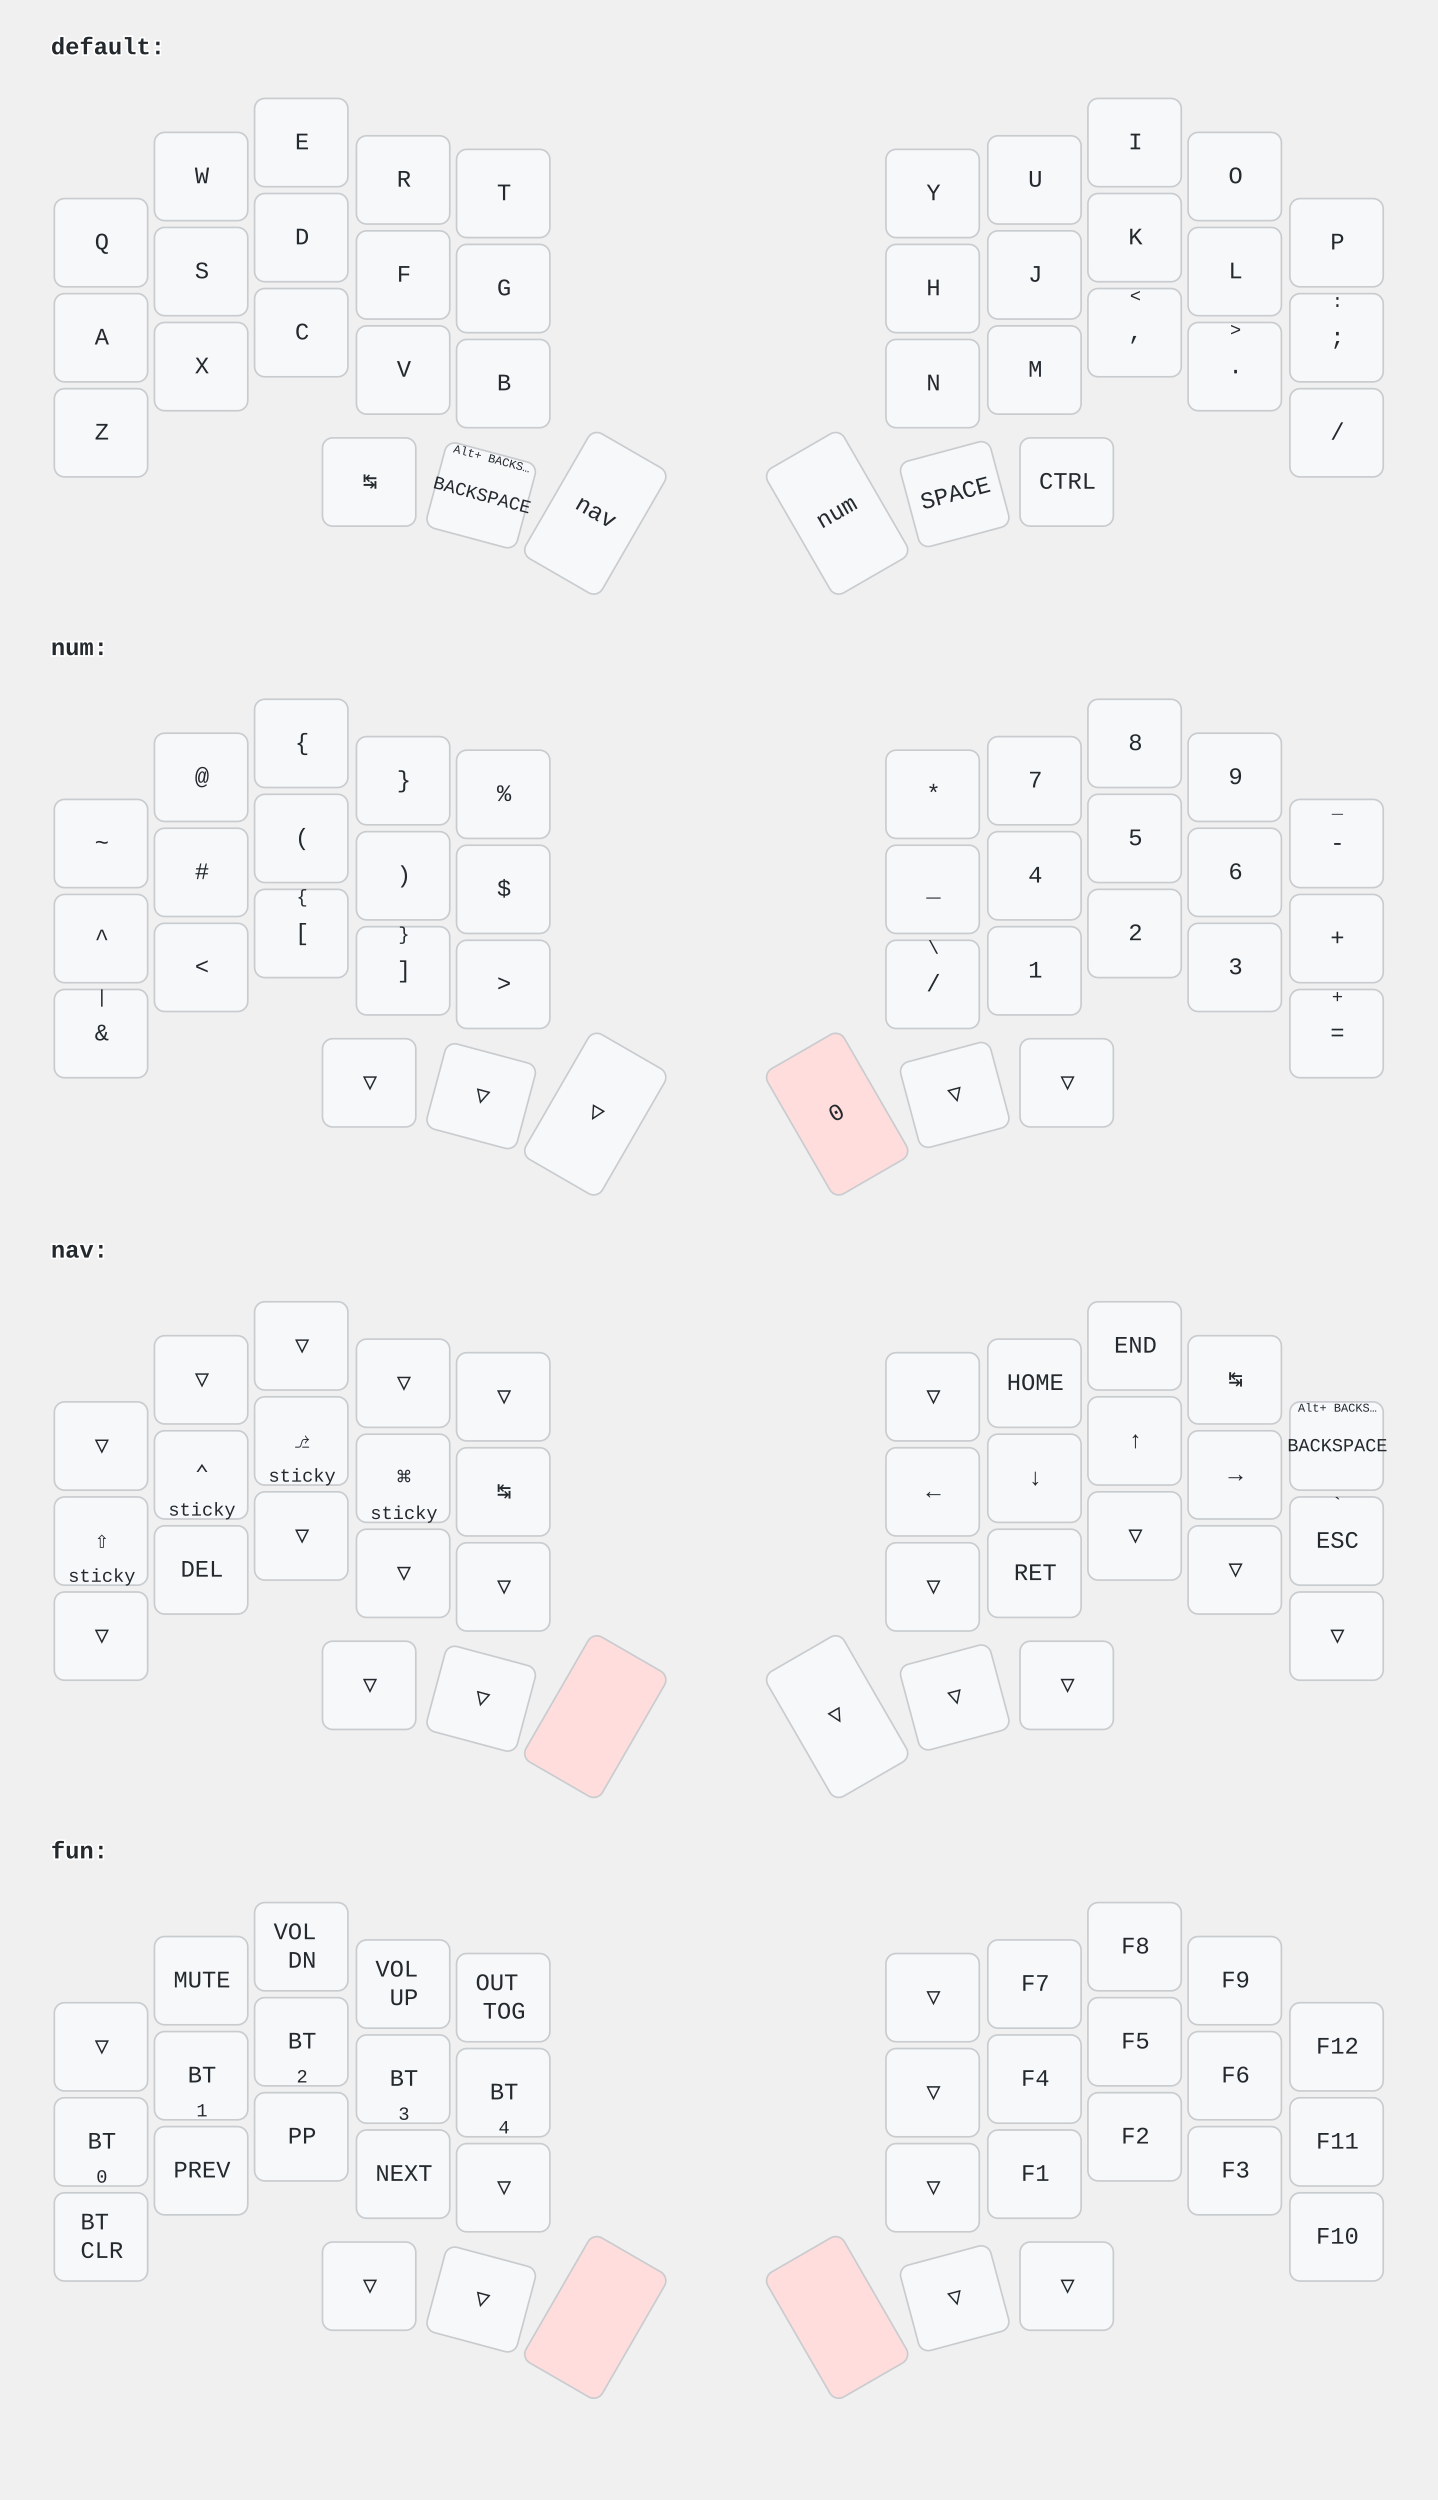
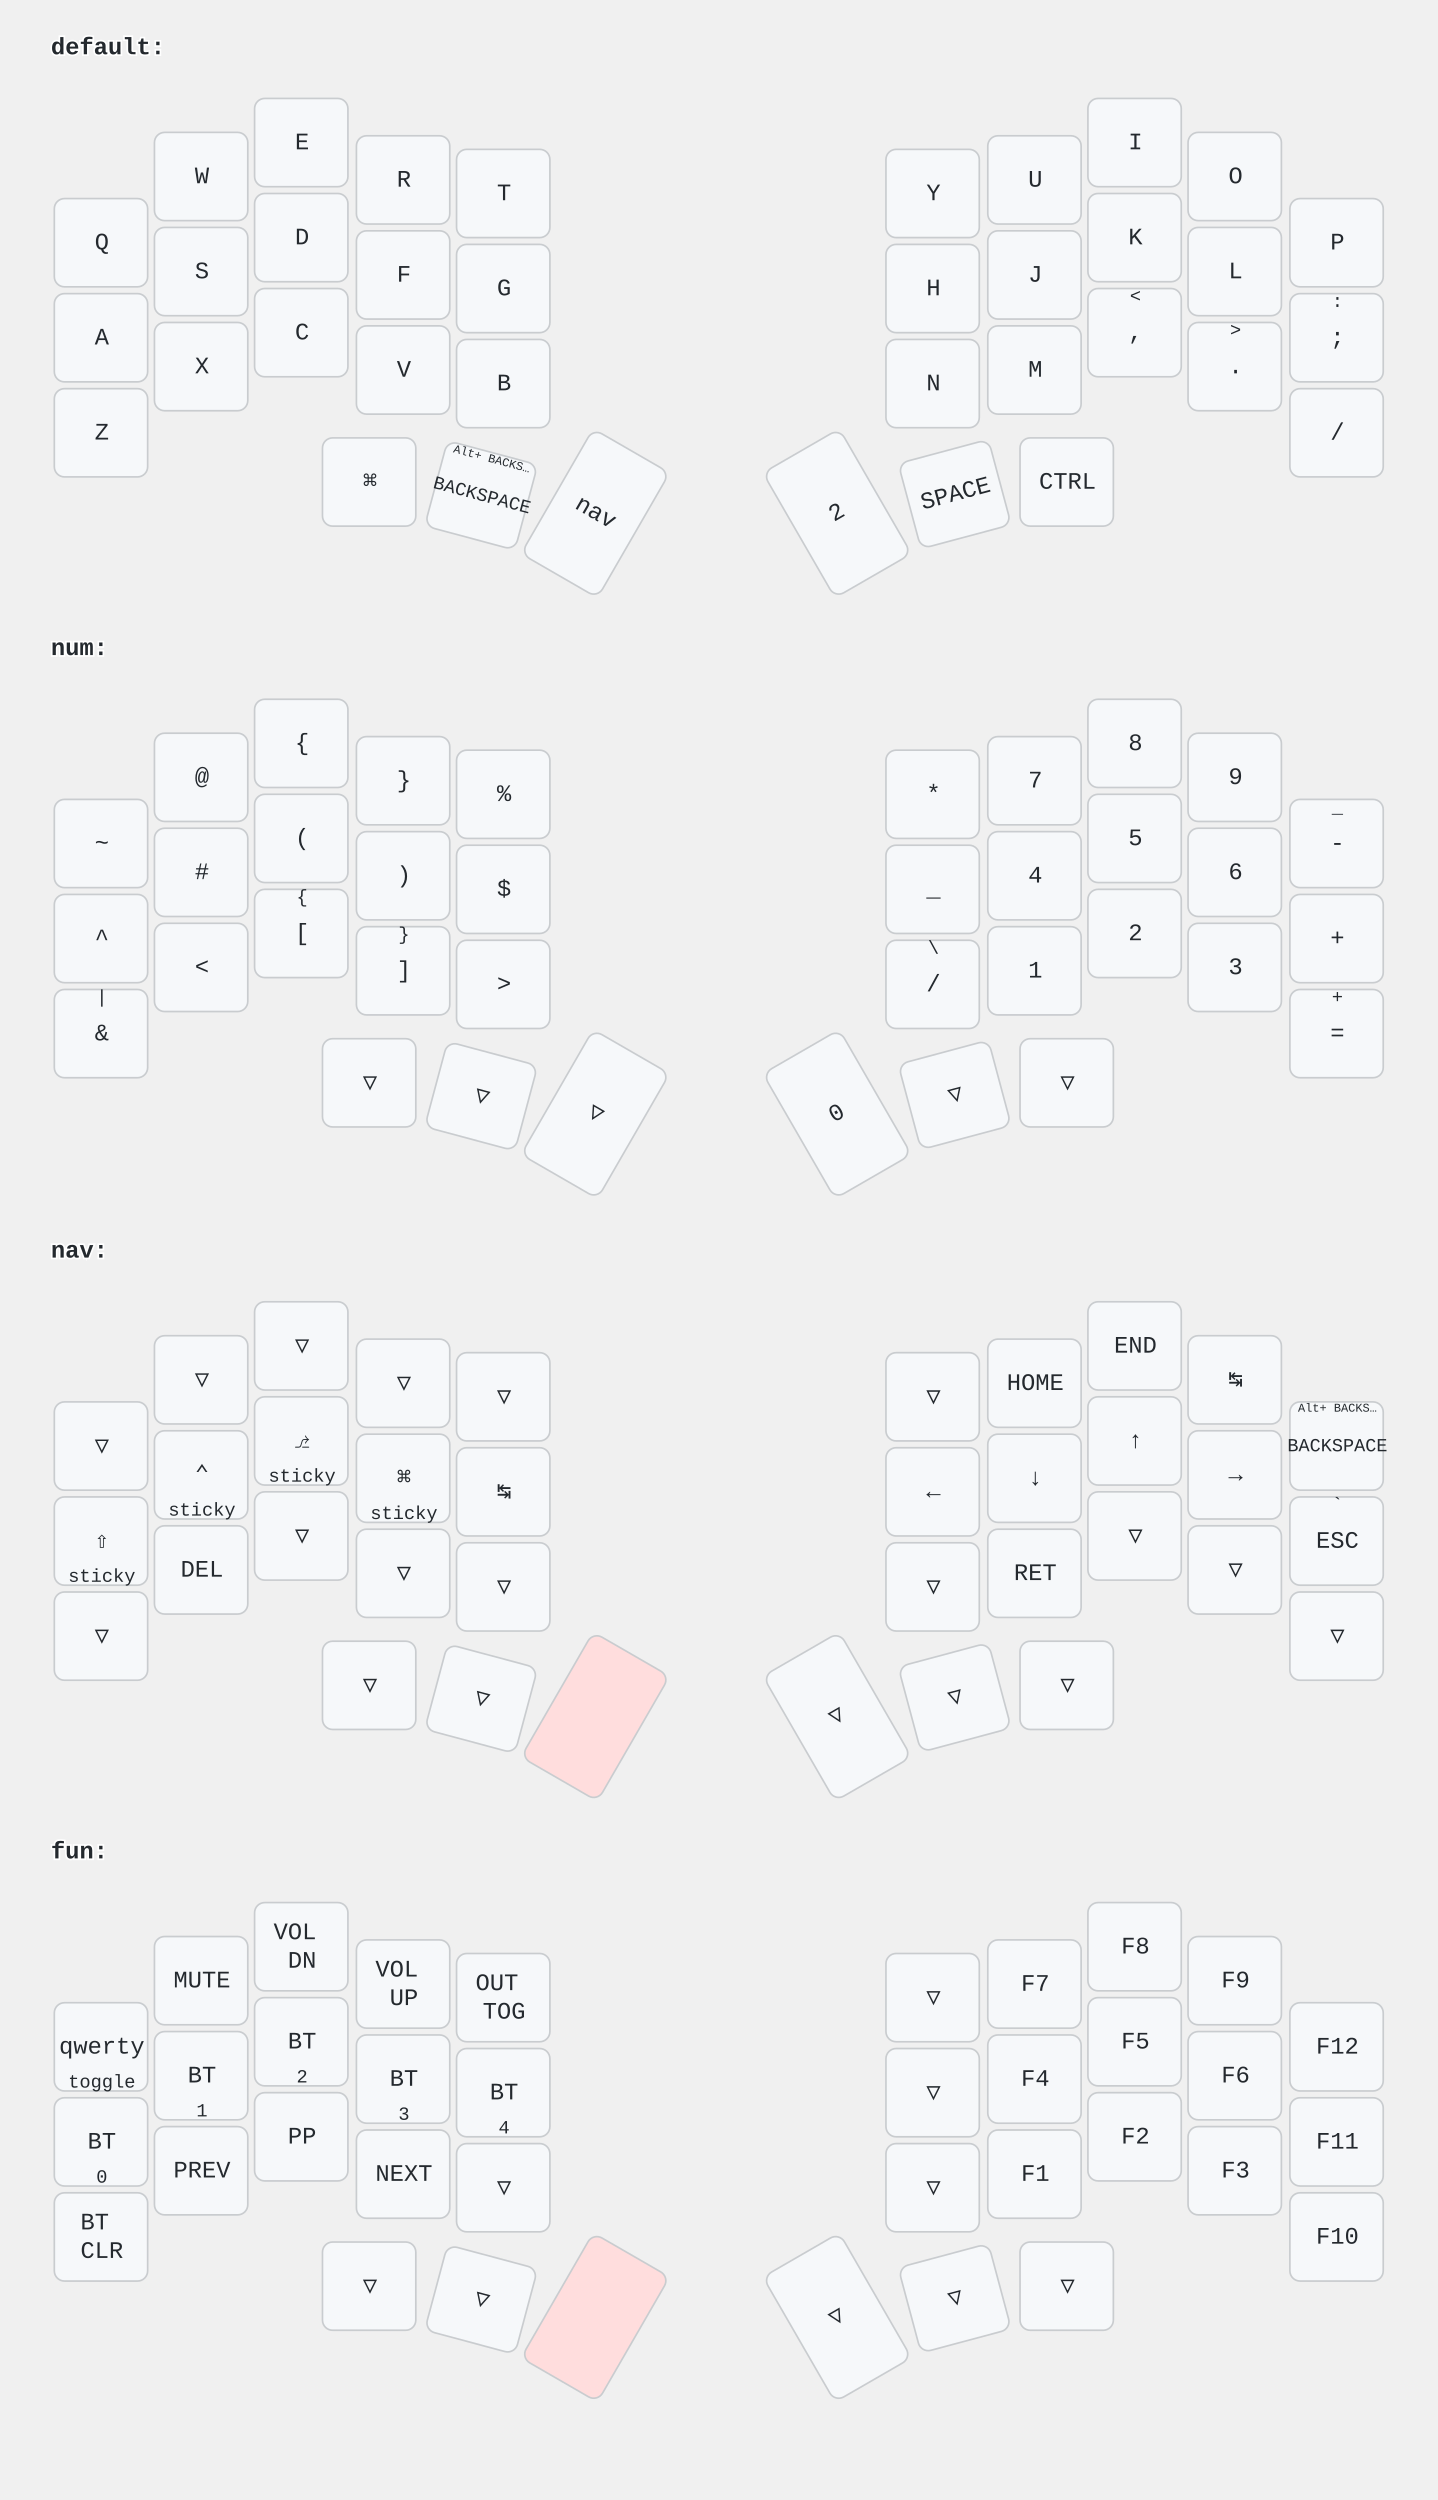
<svg xmlns="http://www.w3.org/2000/svg" width="847" height="1473" viewBox="0 0 847 1473" class="keymap">
  <style>/* font and background color specifications */
svg {
    font-family: SFMono-Regular,Consolas,Liberation Mono,Menlo,monospace;
    font-size: 14px;
    font-kerning: normal;
    text-rendering: optimizeLegibility;
    fill: #24292e;
}

/* default key styling */
rect {
    fill: #f6f8fa;
    stroke: #c9cccf;
    stroke-width: 1;
}

/* color accent for combo boxes */
rect.combo {
    fill: #cdf;
}

/* color accent for held keys */
rect.held, rect.combo.held {
    fill: #fdd;
}

/* color accent for ghost (optional) keys */
rect.ghost, rect.combo.ghost {
    fill: #ddd;
}

text {
    text-anchor: middle;
    dominant-baseline: middle;
}

/* styling for layer labels */
text.label {
    font-weight: bold;
    text-anchor: start;
    stroke: white;
    stroke-width: 2;
    paint-order: stroke;
}

/* styling for combo tap, and key hold/shifted label text */
text.combo, text.hold, text.shifted {
    font-size: 11px;
}

text.hold {
    text-anchor: middle;
    dominant-baseline: auto;
}

text.shifted {
    text-anchor: middle;
    dominant-baseline: hanging;
}

/* styling for hold/shifted label text in combo box */
text.combo.hold, text.combo.shifted {
    font-size: 8px;
}

/* styling for combo dendrons */
path {
    stroke-width: 1;
    stroke: gray;
    fill: none;
}
</style>
  <g transform="translate(30, 0)" class="layer-default">
    <text x="0" y="28" class="label" id="default">default:</text>
    <g transform="translate(0, 56)">
      <g transform="translate(30, 87)" class="key keypos-0">
        <rect rx="6" ry="6" x="-28" y="-26" width="55" height="52" class="key" />
        <text x="0" y="0" class="key tap">Q</text>
      </g>
      <g transform="translate(89, 48)" class="key keypos-1">
        <rect rx="6" ry="6" x="-28" y="-26" width="55" height="52" class="key" />
        <text x="0" y="0" class="key tap">W</text>
      </g>
      <g transform="translate(148, 28)" class="key keypos-2">
        <rect rx="6" ry="6" x="-28" y="-26" width="55" height="52" class="key" />
        <text x="0" y="0" class="key tap">E</text>
      </g>
      <g transform="translate(208, 50)" class="key keypos-3">
        <rect rx="6" ry="6" x="-28" y="-26" width="55" height="52" class="key" />
        <text x="0" y="0" class="key tap">R</text>
      </g>
      <g transform="translate(267, 58)" class="key keypos-4">
        <rect rx="6" ry="6" x="-28" y="-26" width="55" height="52" class="key" />
        <text x="0" y="0" class="key tap">T</text>
      </g>
      <g transform="translate(520, 58)" class="key keypos-5">
        <rect rx="6" ry="6" x="-28" y="-26" width="55" height="52" class="key" />
        <text x="0" y="0" class="key tap">Y</text>
      </g>
      <g transform="translate(580, 50)" class="key keypos-6">
        <rect rx="6" ry="6" x="-28" y="-26" width="55" height="52" class="key" />
        <text x="0" y="0" class="key tap">U</text>
      </g>
      <g transform="translate(639, 28)" class="key keypos-7">
        <rect rx="6" ry="6" x="-28" y="-26" width="55" height="52" class="key" />
        <text x="0" y="0" class="key tap">I</text>
      </g>
      <g transform="translate(698, 48)" class="key keypos-8">
        <rect rx="6" ry="6" x="-28" y="-26" width="55" height="52" class="key" />
        <text x="0" y="0" class="key tap">O</text>
      </g>
      <g transform="translate(758, 87)" class="key keypos-9">
        <rect rx="6" ry="6" x="-28" y="-26" width="55" height="52" class="key" />
        <text x="0" y="0" class="key tap">P</text>
      </g>
      <g transform="translate(30, 143)" class="key keypos-10">
        <rect rx="6" ry="6" x="-28" y="-26" width="55" height="52" class="key" />
        <text x="0" y="0" class="key tap">A</text>
      </g>
      <g transform="translate(89, 104)" class="key keypos-11">
        <rect rx="6" ry="6" x="-28" y="-26" width="55" height="52" class="key" />
        <text x="0" y="0" class="key tap">S</text>
      </g>
      <g transform="translate(148, 84)" class="key keypos-12">
        <rect rx="6" ry="6" x="-28" y="-26" width="55" height="52" class="key" />
        <text x="0" y="0" class="key tap">D</text>
      </g>
      <g transform="translate(208, 106)" class="key keypos-13">
        <rect rx="6" ry="6" x="-28" y="-26" width="55" height="52" class="key" />
        <text x="0" y="0" class="key tap">F</text>
      </g>
      <g transform="translate(267, 114)" class="key keypos-14">
        <rect rx="6" ry="6" x="-28" y="-26" width="55" height="52" class="key" />
        <text x="0" y="0" class="key tap">G</text>
      </g>
      <g transform="translate(520, 114)" class="key keypos-15">
        <rect rx="6" ry="6" x="-28" y="-26" width="55" height="52" class="key" />
        <text x="0" y="0" class="key tap">H</text>
      </g>
      <g transform="translate(580, 106)" class="key keypos-16">
        <rect rx="6" ry="6" x="-28" y="-26" width="55" height="52" class="key" />
        <text x="0" y="0" class="key tap">J</text>
      </g>
      <g transform="translate(639, 84)" class="key keypos-17">
        <rect rx="6" ry="6" x="-28" y="-26" width="55" height="52" class="key" />
        <text x="0" y="0" class="key tap">K</text>
      </g>
      <g transform="translate(698, 104)" class="key keypos-18">
        <rect rx="6" ry="6" x="-28" y="-26" width="55" height="52" class="key" />
        <text x="0" y="0" class="key tap">L</text>
      </g>
      <g transform="translate(758, 143)" class="key keypos-19">
        <rect rx="6" ry="6" x="-28" y="-26" width="55" height="52" class="key" />
        <text x="0" y="0" class="key tap">;</text>
        <text x="0" y="-24" class="key shifted">:</text>
      </g>
      <g transform="translate(30, 199)" class="key keypos-20">
        <rect rx="6" ry="6" x="-28" y="-26" width="55" height="52" class="key" />
        <text x="0" y="0" class="key tap">Z</text>
      </g>
      <g transform="translate(89, 160)" class="key keypos-21">
        <rect rx="6" ry="6" x="-28" y="-26" width="55" height="52" class="key" />
        <text x="0" y="0" class="key tap">X</text>
      </g>
      <g transform="translate(148, 140)" class="key keypos-22">
        <rect rx="6" ry="6" x="-28" y="-26" width="55" height="52" class="key" />
        <text x="0" y="0" class="key tap">C</text>
      </g>
      <g transform="translate(208, 162)" class="key keypos-23">
        <rect rx="6" ry="6" x="-28" y="-26" width="55" height="52" class="key" />
        <text x="0" y="0" class="key tap">V</text>
      </g>
      <g transform="translate(267, 170)" class="key keypos-24">
        <rect rx="6" ry="6" x="-28" y="-26" width="55" height="52" class="key" />
        <text x="0" y="0" class="key tap">B</text>
      </g>
      <g transform="translate(520, 170)" class="key keypos-25">
        <rect rx="6" ry="6" x="-28" y="-26" width="55" height="52" class="key" />
        <text x="0" y="0" class="key tap">N</text>
      </g>
      <g transform="translate(580, 162)" class="key keypos-26">
        <rect rx="6" ry="6" x="-28" y="-26" width="55" height="52" class="key" />
        <text x="0" y="0" class="key tap">M</text>
      </g>
      <g transform="translate(639, 140)" class="key keypos-27">
        <rect rx="6" ry="6" x="-28" y="-26" width="55" height="52" class="key" />
        <text x="0" y="0" class="key tap">,</text>
        <text x="0" y="-24" class="key shifted">&lt;</text>
      </g>
      <g transform="translate(698, 160)" class="key keypos-28">
        <rect rx="6" ry="6" x="-28" y="-26" width="55" height="52" class="key" />
        <text x="0" y="0" class="key tap">.</text>
        <text x="0" y="-24" class="key shifted">&gt;</text>
      </g>
      <g transform="translate(758, 199)" class="key keypos-29">
        <rect rx="6" ry="6" x="-28" y="-26" width="55" height="52" class="key" />
        <text x="0" y="0" class="key tap">/</text>
      </g>
      <g transform="translate(188, 228)" class="key keypos-30">
        <rect rx="6" ry="6" x="-28" y="-26" width="55" height="52" class="key" />
-         <text x="0" y="0" class="key tap">↹</text>
+         <text x="0" y="0" class="key tap">⌘</text>
      </g>
      <g transform="translate(254, 236) rotate(15.0)" class="key keypos-31">
        <rect rx="6" ry="6" x="-28" y="-26" width="55" height="52" class="key" />
        <text x="0" y="0" class="key tap">
          <tspan style="font-size: 78%">BACKSPACE</tspan>
        </text>
        <text x="0" y="-24" class="key shifted">
          <tspan style="font-size: 64%">Alt+ BACKS…</tspan>
        </text>
      </g>
      <g transform="translate(321, 246) rotate(30.0)" class="key keypos-32">
        <rect rx="6" ry="6" x="-26" y="-42" width="52" height="85" class="key" />
        <a href="#nav">
          <text x="0" y="0" class="key tap layer-activator">nav</text>
        </a>
      </g>
      <g transform="translate(463, 246) rotate(-30.0)" class="key keypos-33">
        <rect rx="6" ry="6" x="-26" y="-42" width="52" height="85" class="key" />
-         <a href="#num">
-           <text x="0" y="0" class="key tap layer-activator">num</text>
-         </a>
+         <text x="0" y="0" class="key tap">2</text>
      </g>
      <g transform="translate(533, 235) rotate(-15.0)" class="key keypos-34">
        <rect rx="6" ry="6" x="-28" y="-26" width="55" height="52" class="key" />
        <text x="0" y="0" class="key tap">SPACE</text>
      </g>
      <g transform="translate(599, 228)" class="key keypos-35">
        <rect rx="6" ry="6" x="-28" y="-26" width="55" height="52" class="key" />
        <text x="0" y="0" class="key tap">CTRL</text>
      </g>
    </g>
  </g>
  <g transform="translate(30, 354)" class="layer-num">
    <text x="0" y="28" class="label" id="num">num:</text>
    <g transform="translate(0, 56)">
      <g transform="translate(30, 87)" class="key keypos-0">
        <rect rx="6" ry="6" x="-28" y="-26" width="55" height="52" class="key" />
        <text x="0" y="0" class="key tap">~</text>
      </g>
      <g transform="translate(89, 48)" class="key keypos-1">
        <rect rx="6" ry="6" x="-28" y="-26" width="55" height="52" class="key" />
        <text x="0" y="0" class="key tap">@</text>
      </g>
      <g transform="translate(148, 28)" class="key keypos-2">
        <rect rx="6" ry="6" x="-28" y="-26" width="55" height="52" class="key" />
        <text x="0" y="0" class="key tap">{</text>
      </g>
      <g transform="translate(208, 50)" class="key keypos-3">
        <rect rx="6" ry="6" x="-28" y="-26" width="55" height="52" class="key" />
        <text x="0" y="0" class="key tap">}</text>
      </g>
      <g transform="translate(267, 58)" class="key keypos-4">
        <rect rx="6" ry="6" x="-28" y="-26" width="55" height="52" class="key" />
        <text x="0" y="0" class="key tap">%</text>
      </g>
      <g transform="translate(520, 58)" class="key keypos-5">
        <rect rx="6" ry="6" x="-28" y="-26" width="55" height="52" class="key" />
        <text x="0" y="0" class="key tap">*</text>
      </g>
      <g transform="translate(580, 50)" class="key keypos-6">
        <rect rx="6" ry="6" x="-28" y="-26" width="55" height="52" class="key" />
        <text x="0" y="0" class="key tap">7</text>
      </g>
      <g transform="translate(639, 28)" class="key keypos-7">
        <rect rx="6" ry="6" x="-28" y="-26" width="55" height="52" class="key" />
        <text x="0" y="0" class="key tap">8</text>
      </g>
      <g transform="translate(698, 48)" class="key keypos-8">
        <rect rx="6" ry="6" x="-28" y="-26" width="55" height="52" class="key" />
        <text x="0" y="0" class="key tap">9</text>
      </g>
      <g transform="translate(758, 87)" class="key keypos-9">
        <rect rx="6" ry="6" x="-28" y="-26" width="55" height="52" class="key" />
        <text x="0" y="0" class="key tap">-</text>
        <text x="0" y="-24" class="key shifted">_</text>
      </g>
      <g transform="translate(30, 143)" class="key keypos-10">
        <rect rx="6" ry="6" x="-28" y="-26" width="55" height="52" class="key" />
        <text x="0" y="0" class="key tap">^</text>
      </g>
      <g transform="translate(89, 104)" class="key keypos-11">
        <rect rx="6" ry="6" x="-28" y="-26" width="55" height="52" class="key" />
        <text x="0" y="0" class="key tap">#</text>
      </g>
      <g transform="translate(148, 84)" class="key keypos-12">
        <rect rx="6" ry="6" x="-28" y="-26" width="55" height="52" class="key" />
        <text x="0" y="0" class="key tap">(</text>
      </g>
      <g transform="translate(208, 106)" class="key keypos-13">
        <rect rx="6" ry="6" x="-28" y="-26" width="55" height="52" class="key" />
        <text x="0" y="0" class="key tap">)</text>
      </g>
      <g transform="translate(267, 114)" class="key keypos-14">
        <rect rx="6" ry="6" x="-28" y="-26" width="55" height="52" class="key" />
        <text x="0" y="0" class="key tap">$</text>
      </g>
      <g transform="translate(520, 114)" class="key keypos-15">
        <rect rx="6" ry="6" x="-28" y="-26" width="55" height="52" class="key" />
        <text x="0" y="0" class="key tap">_</text>
      </g>
      <g transform="translate(580, 106)" class="key keypos-16">
        <rect rx="6" ry="6" x="-28" y="-26" width="55" height="52" class="key" />
        <text x="0" y="0" class="key tap">4</text>
      </g>
      <g transform="translate(639, 84)" class="key keypos-17">
        <rect rx="6" ry="6" x="-28" y="-26" width="55" height="52" class="key" />
        <text x="0" y="0" class="key tap">5</text>
      </g>
      <g transform="translate(698, 104)" class="key keypos-18">
        <rect rx="6" ry="6" x="-28" y="-26" width="55" height="52" class="key" />
        <text x="0" y="0" class="key tap">6</text>
      </g>
      <g transform="translate(758, 143)" class="key keypos-19">
        <rect rx="6" ry="6" x="-28" y="-26" width="55" height="52" class="key" />
        <text x="0" y="0" class="key tap">+</text>
      </g>
      <g transform="translate(30, 199)" class="key keypos-20">
        <rect rx="6" ry="6" x="-28" y="-26" width="55" height="52" class="key" />
        <text x="0" y="0" class="key tap">&amp;</text>
        <text x="0" y="-24" class="key shifted">|</text>
      </g>
      <g transform="translate(89, 160)" class="key keypos-21">
        <rect rx="6" ry="6" x="-28" y="-26" width="55" height="52" class="key" />
        <text x="0" y="0" class="key tap">&lt;</text>
      </g>
      <g transform="translate(148, 140)" class="key keypos-22">
        <rect rx="6" ry="6" x="-28" y="-26" width="55" height="52" class="key" />
        <text x="0" y="0" class="key tap">[</text>
        <text x="0" y="-24" class="key shifted">{</text>
      </g>
      <g transform="translate(208, 162)" class="key keypos-23">
        <rect rx="6" ry="6" x="-28" y="-26" width="55" height="52" class="key" />
        <text x="0" y="0" class="key tap">]</text>
        <text x="0" y="-24" class="key shifted">}</text>
      </g>
      <g transform="translate(267, 170)" class="key keypos-24">
        <rect rx="6" ry="6" x="-28" y="-26" width="55" height="52" class="key" />
        <text x="0" y="0" class="key tap">&gt;</text>
      </g>
      <g transform="translate(520, 170)" class="key keypos-25">
        <rect rx="6" ry="6" x="-28" y="-26" width="55" height="52" class="key" />
        <text x="0" y="0" class="key tap">/</text>
        <text x="0" y="-24" class="key shifted">\</text>
      </g>
      <g transform="translate(580, 162)" class="key keypos-26">
        <rect rx="6" ry="6" x="-28" y="-26" width="55" height="52" class="key" />
        <text x="0" y="0" class="key tap">1</text>
      </g>
      <g transform="translate(639, 140)" class="key keypos-27">
        <rect rx="6" ry="6" x="-28" y="-26" width="55" height="52" class="key" />
        <text x="0" y="0" class="key tap">2</text>
      </g>
      <g transform="translate(698, 160)" class="key keypos-28">
        <rect rx="6" ry="6" x="-28" y="-26" width="55" height="52" class="key" />
        <text x="0" y="0" class="key tap">3</text>
      </g>
      <g transform="translate(758, 199)" class="key keypos-29">
        <rect rx="6" ry="6" x="-28" y="-26" width="55" height="52" class="key" />
        <text x="0" y="0" class="key tap">=</text>
        <text x="0" y="-24" class="key shifted">+</text>
      </g>
      <g transform="translate(188, 228)" class="key trans keypos-30">
        <rect rx="6" ry="6" x="-28" y="-26" width="55" height="52" class="key trans" />
        <text x="0" y="0" class="key trans tap">▽</text>
      </g>
      <g transform="translate(254, 236) rotate(15.0)" class="key trans keypos-31">
        <rect rx="6" ry="6" x="-28" y="-26" width="55" height="52" class="key trans" />
        <text x="0" y="0" class="key trans tap">▽</text>
      </g>
      <g transform="translate(321, 246) rotate(30.0)" class="key trans keypos-32">
        <rect rx="6" ry="6" x="-26" y="-42" width="52" height="85" class="key trans" />
        <text x="0" y="0" class="key trans tap">▽</text>
      </g>
-       <g transform="translate(463, 246) rotate(-30.0)" class="key held keypos-33">
-         <rect rx="6" ry="6" x="-26" y="-42" width="52" height="85" class="key held" />
-         <text x="0" y="0" class="key held tap">0</text>
+       <g transform="translate(463, 246) rotate(-30.0)" class="key keypos-33">
+         <rect rx="6" ry="6" x="-26" y="-42" width="52" height="85" class="key" />
+         <text x="0" y="0" class="key tap">0</text>
      </g>
      <g transform="translate(533, 235) rotate(-15.0)" class="key trans keypos-34">
        <rect rx="6" ry="6" x="-28" y="-26" width="55" height="52" class="key trans" />
        <text x="0" y="0" class="key trans tap">▽</text>
      </g>
      <g transform="translate(599, 228)" class="key trans keypos-35">
        <rect rx="6" ry="6" x="-28" y="-26" width="55" height="52" class="key trans" />
        <text x="0" y="0" class="key trans tap">▽</text>
      </g>
    </g>
  </g>
  <g transform="translate(30, 709)" class="layer-nav">
    <text x="0" y="28" class="label" id="nav">nav:</text>
    <g transform="translate(0, 56)">
      <g transform="translate(30, 87)" class="key trans keypos-0">
        <rect rx="6" ry="6" x="-28" y="-26" width="55" height="52" class="key trans" />
        <text x="0" y="0" class="key trans tap">▽</text>
      </g>
      <g transform="translate(89, 48)" class="key trans keypos-1">
        <rect rx="6" ry="6" x="-28" y="-26" width="55" height="52" class="key trans" />
        <text x="0" y="0" class="key trans tap">▽</text>
      </g>
      <g transform="translate(148, 28)" class="key trans keypos-2">
        <rect rx="6" ry="6" x="-28" y="-26" width="55" height="52" class="key trans" />
        <text x="0" y="0" class="key trans tap">▽</text>
      </g>
      <g transform="translate(208, 50)" class="key trans keypos-3">
        <rect rx="6" ry="6" x="-28" y="-26" width="55" height="52" class="key trans" />
        <text x="0" y="0" class="key trans tap">▽</text>
      </g>
      <g transform="translate(267, 58)" class="key trans keypos-4">
        <rect rx="6" ry="6" x="-28" y="-26" width="55" height="52" class="key trans" />
        <text x="0" y="0" class="key trans tap">▽</text>
      </g>
      <g transform="translate(520, 58)" class="key trans keypos-5">
        <rect rx="6" ry="6" x="-28" y="-26" width="55" height="52" class="key trans" />
        <text x="0" y="0" class="key trans tap">▽</text>
      </g>
      <g transform="translate(580, 50)" class="key keypos-6">
        <rect rx="6" ry="6" x="-28" y="-26" width="55" height="52" class="key" />
        <text x="0" y="0" class="key tap">HOME</text>
      </g>
      <g transform="translate(639, 28)" class="key keypos-7">
        <rect rx="6" ry="6" x="-28" y="-26" width="55" height="52" class="key" />
        <text x="0" y="0" class="key tap">END</text>
      </g>
      <g transform="translate(698, 48)" class="key keypos-8">
        <rect rx="6" ry="6" x="-28" y="-26" width="55" height="52" class="key" />
        <text x="0" y="0" class="key tap">↹</text>
      </g>
      <g transform="translate(758, 87)" class="key keypos-9">
        <rect rx="6" ry="6" x="-28" y="-26" width="55" height="52" class="key" />
        <text x="0" y="0" class="key tap">
          <tspan style="font-size: 78%">BACKSPACE</tspan>
        </text>
        <text x="0" y="-24" class="key shifted">
          <tspan style="font-size: 64%">Alt+ BACKS…</tspan>
        </text>
      </g>
      <g transform="translate(30, 143)" class="key keypos-10">
        <rect rx="6" ry="6" x="-28" y="-26" width="55" height="52" class="key" />
        <text x="0" y="0" class="key tap">⇧</text>
        <text x="0" y="24" class="key hold">sticky</text>
      </g>
      <g transform="translate(89, 104)" class="key keypos-11">
        <rect rx="6" ry="6" x="-28" y="-26" width="55" height="52" class="key" />
        <text x="0" y="0" class="key tap">⌃</text>
        <text x="0" y="24" class="key hold">sticky</text>
      </g>
      <g transform="translate(148, 84)" class="key keypos-12">
        <rect rx="6" ry="6" x="-28" y="-26" width="55" height="52" class="key" />
        <text x="0" y="0" class="key tap">⎇</text>
        <text x="0" y="24" class="key hold">sticky</text>
      </g>
      <g transform="translate(208, 106)" class="key keypos-13">
        <rect rx="6" ry="6" x="-28" y="-26" width="55" height="52" class="key" />
        <text x="0" y="0" class="key tap">⌘</text>
        <text x="0" y="24" class="key hold">sticky</text>
      </g>
      <g transform="translate(267, 114)" class="key keypos-14">
        <rect rx="6" ry="6" x="-28" y="-26" width="55" height="52" class="key" />
        <text x="0" y="0" class="key tap">↹</text>
      </g>
      <g transform="translate(520, 114)" class="key keypos-15">
        <rect rx="6" ry="6" x="-28" y="-26" width="55" height="52" class="key" />
        <text x="0" y="0" class="key tap">←</text>
      </g>
      <g transform="translate(580, 106)" class="key keypos-16">
        <rect rx="6" ry="6" x="-28" y="-26" width="55" height="52" class="key" />
        <text x="0" y="0" class="key tap">↓</text>
      </g>
      <g transform="translate(639, 84)" class="key keypos-17">
        <rect rx="6" ry="6" x="-28" y="-26" width="55" height="52" class="key" />
        <text x="0" y="0" class="key tap">↑</text>
      </g>
      <g transform="translate(698, 104)" class="key keypos-18">
        <rect rx="6" ry="6" x="-28" y="-26" width="55" height="52" class="key" />
        <text x="0" y="0" class="key tap">→</text>
      </g>
      <g transform="translate(758, 143)" class="key keypos-19">
        <rect rx="6" ry="6" x="-28" y="-26" width="55" height="52" class="key" />
        <text x="0" y="0" class="key tap">ESC</text>
        <text x="0" y="-24" class="key shifted">`</text>
      </g>
      <g transform="translate(30, 199)" class="key trans keypos-20">
        <rect rx="6" ry="6" x="-28" y="-26" width="55" height="52" class="key trans" />
        <text x="0" y="0" class="key trans tap">▽</text>
      </g>
      <g transform="translate(89, 160)" class="key keypos-21">
        <rect rx="6" ry="6" x="-28" y="-26" width="55" height="52" class="key" />
        <text x="0" y="0" class="key tap">DEL</text>
      </g>
      <g transform="translate(148, 140)" class="key trans keypos-22">
        <rect rx="6" ry="6" x="-28" y="-26" width="55" height="52" class="key trans" />
        <text x="0" y="0" class="key trans tap">▽</text>
      </g>
      <g transform="translate(208, 162)" class="key trans keypos-23">
        <rect rx="6" ry="6" x="-28" y="-26" width="55" height="52" class="key trans" />
        <text x="0" y="0" class="key trans tap">▽</text>
      </g>
      <g transform="translate(267, 170)" class="key trans keypos-24">
        <rect rx="6" ry="6" x="-28" y="-26" width="55" height="52" class="key trans" />
        <text x="0" y="0" class="key trans tap">▽</text>
      </g>
      <g transform="translate(520, 170)" class="key trans keypos-25">
        <rect rx="6" ry="6" x="-28" y="-26" width="55" height="52" class="key trans" />
        <text x="0" y="0" class="key trans tap">▽</text>
      </g>
      <g transform="translate(580, 162)" class="key keypos-26">
        <rect rx="6" ry="6" x="-28" y="-26" width="55" height="52" class="key" />
        <text x="0" y="0" class="key tap">RET</text>
      </g>
      <g transform="translate(639, 140)" class="key trans keypos-27">
        <rect rx="6" ry="6" x="-28" y="-26" width="55" height="52" class="key trans" />
        <text x="0" y="0" class="key trans tap">▽</text>
      </g>
      <g transform="translate(698, 160)" class="key trans keypos-28">
        <rect rx="6" ry="6" x="-28" y="-26" width="55" height="52" class="key trans" />
        <text x="0" y="0" class="key trans tap">▽</text>
      </g>
      <g transform="translate(758, 199)" class="key trans keypos-29">
        <rect rx="6" ry="6" x="-28" y="-26" width="55" height="52" class="key trans" />
        <text x="0" y="0" class="key trans tap">▽</text>
      </g>
      <g transform="translate(188, 228)" class="key trans keypos-30">
        <rect rx="6" ry="6" x="-28" y="-26" width="55" height="52" class="key trans" />
        <text x="0" y="0" class="key trans tap">▽</text>
      </g>
      <g transform="translate(254, 236) rotate(15.0)" class="key trans keypos-31">
        <rect rx="6" ry="6" x="-28" y="-26" width="55" height="52" class="key trans" />
        <text x="0" y="0" class="key trans tap">▽</text>
      </g>
      <g transform="translate(321, 246) rotate(30.0)" class="key held keypos-32">
        <rect rx="6" ry="6" x="-26" y="-42" width="52" height="85" class="key held" />
      </g>
      <g transform="translate(463, 246) rotate(-30.0)" class="key trans keypos-33">
        <rect rx="6" ry="6" x="-26" y="-42" width="52" height="85" class="key trans" />
        <text x="0" y="0" class="key trans tap">▽</text>
      </g>
      <g transform="translate(533, 235) rotate(-15.0)" class="key trans keypos-34">
        <rect rx="6" ry="6" x="-28" y="-26" width="55" height="52" class="key trans" />
        <text x="0" y="0" class="key trans tap">▽</text>
      </g>
      <g transform="translate(599, 228)" class="key trans keypos-35">
        <rect rx="6" ry="6" x="-28" y="-26" width="55" height="52" class="key trans" />
        <text x="0" y="0" class="key trans tap">▽</text>
      </g>
    </g>
  </g>
  <g transform="translate(30, 1063)" class="layer-fun">
    <text x="0" y="28" class="label" id="fun">fun:</text>
    <g transform="translate(0, 56)">
-       <g transform="translate(30, 87)" class="key trans keypos-0">
-         <rect rx="6" ry="6" x="-28" y="-26" width="55" height="52" class="key trans" />
-         <text x="0" y="0" class="key trans tap">▽</text>
+       <g transform="translate(30, 87)" class="key keypos-0">
+         <rect rx="6" ry="6" x="-28" y="-26" width="55" height="52" class="key" />
+         <text x="0" y="0" class="key tap">qwerty</text>
+         <text x="0" y="24" class="key hold">toggle</text>
      </g>
      <g transform="translate(89, 48)" class="key keypos-1">
        <rect rx="6" ry="6" x="-28" y="-26" width="55" height="52" class="key" />
        <text x="0" y="0" class="key tap">MUTE</text>
      </g>
      <g transform="translate(148, 28)" class="key keypos-2">
        <rect rx="6" ry="6" x="-28" y="-26" width="55" height="52" class="key" />
        <text x="0" y="0" class="key tap">
          <tspan x="0" dy="-0.6em">VOL</tspan>
          <tspan x="0" dy="1.2em">DN</tspan>
        </text>
      </g>
      <g transform="translate(208, 50)" class="key keypos-3">
        <rect rx="6" ry="6" x="-28" y="-26" width="55" height="52" class="key" />
        <text x="0" y="0" class="key tap">
          <tspan x="0" dy="-0.6em">VOL</tspan>
          <tspan x="0" dy="1.2em">UP</tspan>
        </text>
      </g>
      <g transform="translate(267, 58)" class="key keypos-4">
        <rect rx="6" ry="6" x="-28" y="-26" width="55" height="52" class="key" />
        <text x="0" y="0" class="key tap">
          <tspan x="0" dy="-0.6em">OUT</tspan>
          <tspan x="0" dy="1.2em">TOG</tspan>
        </text>
      </g>
      <g transform="translate(520, 58)" class="key trans keypos-5">
        <rect rx="6" ry="6" x="-28" y="-26" width="55" height="52" class="key trans" />
        <text x="0" y="0" class="key trans tap">▽</text>
      </g>
      <g transform="translate(580, 50)" class="key keypos-6">
        <rect rx="6" ry="6" x="-28" y="-26" width="55" height="52" class="key" />
        <text x="0" y="0" class="key tap">F7</text>
      </g>
      <g transform="translate(639, 28)" class="key keypos-7">
        <rect rx="6" ry="6" x="-28" y="-26" width="55" height="52" class="key" />
        <text x="0" y="0" class="key tap">F8</text>
      </g>
      <g transform="translate(698, 48)" class="key keypos-8">
        <rect rx="6" ry="6" x="-28" y="-26" width="55" height="52" class="key" />
        <text x="0" y="0" class="key tap">F9</text>
      </g>
      <g transform="translate(758, 87)" class="key keypos-9">
        <rect rx="6" ry="6" x="-28" y="-26" width="55" height="52" class="key" />
        <text x="0" y="0" class="key tap">F12</text>
      </g>
      <g transform="translate(30, 143)" class="key keypos-10">
        <rect rx="6" ry="6" x="-28" y="-26" width="55" height="52" class="key" />
        <text x="0" y="0" class="key tap">BT</text>
        <text x="0" y="24" class="key hold">0</text>
      </g>
      <g transform="translate(89, 104)" class="key keypos-11">
        <rect rx="6" ry="6" x="-28" y="-26" width="55" height="52" class="key" />
        <text x="0" y="0" class="key tap">BT</text>
        <text x="0" y="24" class="key hold">1</text>
      </g>
      <g transform="translate(148, 84)" class="key keypos-12">
        <rect rx="6" ry="6" x="-28" y="-26" width="55" height="52" class="key" />
        <text x="0" y="0" class="key tap">BT</text>
        <text x="0" y="24" class="key hold">2</text>
      </g>
      <g transform="translate(208, 106)" class="key keypos-13">
        <rect rx="6" ry="6" x="-28" y="-26" width="55" height="52" class="key" />
        <text x="0" y="0" class="key tap">BT</text>
        <text x="0" y="24" class="key hold">3</text>
      </g>
      <g transform="translate(267, 114)" class="key keypos-14">
        <rect rx="6" ry="6" x="-28" y="-26" width="55" height="52" class="key" />
        <text x="0" y="0" class="key tap">BT</text>
        <text x="0" y="24" class="key hold">4</text>
      </g>
      <g transform="translate(520, 114)" class="key trans keypos-15">
        <rect rx="6" ry="6" x="-28" y="-26" width="55" height="52" class="key trans" />
        <text x="0" y="0" class="key trans tap">▽</text>
      </g>
      <g transform="translate(580, 106)" class="key keypos-16">
        <rect rx="6" ry="6" x="-28" y="-26" width="55" height="52" class="key" />
        <text x="0" y="0" class="key tap">F4</text>
      </g>
      <g transform="translate(639, 84)" class="key keypos-17">
        <rect rx="6" ry="6" x="-28" y="-26" width="55" height="52" class="key" />
        <text x="0" y="0" class="key tap">F5</text>
      </g>
      <g transform="translate(698, 104)" class="key keypos-18">
        <rect rx="6" ry="6" x="-28" y="-26" width="55" height="52" class="key" />
        <text x="0" y="0" class="key tap">F6</text>
      </g>
      <g transform="translate(758, 143)" class="key keypos-19">
        <rect rx="6" ry="6" x="-28" y="-26" width="55" height="52" class="key" />
        <text x="0" y="0" class="key tap">F11</text>
      </g>
      <g transform="translate(30, 199)" class="key keypos-20">
        <rect rx="6" ry="6" x="-28" y="-26" width="55" height="52" class="key" />
        <text x="0" y="0" class="key tap">
          <tspan x="0" dy="-0.6em">BT</tspan>
          <tspan x="0" dy="1.2em">CLR</tspan>
        </text>
      </g>
      <g transform="translate(89, 160)" class="key keypos-21">
        <rect rx="6" ry="6" x="-28" y="-26" width="55" height="52" class="key" />
        <text x="0" y="0" class="key tap">PREV</text>
      </g>
      <g transform="translate(148, 140)" class="key keypos-22">
        <rect rx="6" ry="6" x="-28" y="-26" width="55" height="52" class="key" />
        <text x="0" y="0" class="key tap">PP</text>
      </g>
      <g transform="translate(208, 162)" class="key keypos-23">
        <rect rx="6" ry="6" x="-28" y="-26" width="55" height="52" class="key" />
        <text x="0" y="0" class="key tap">NEXT</text>
      </g>
      <g transform="translate(267, 170)" class="key trans keypos-24">
        <rect rx="6" ry="6" x="-28" y="-26" width="55" height="52" class="key trans" />
        <text x="0" y="0" class="key trans tap">▽</text>
      </g>
      <g transform="translate(520, 170)" class="key trans keypos-25">
        <rect rx="6" ry="6" x="-28" y="-26" width="55" height="52" class="key trans" />
        <text x="0" y="0" class="key trans tap">▽</text>
      </g>
      <g transform="translate(580, 162)" class="key keypos-26">
        <rect rx="6" ry="6" x="-28" y="-26" width="55" height="52" class="key" />
        <text x="0" y="0" class="key tap">F1</text>
      </g>
      <g transform="translate(639, 140)" class="key keypos-27">
        <rect rx="6" ry="6" x="-28" y="-26" width="55" height="52" class="key" />
        <text x="0" y="0" class="key tap">F2</text>
      </g>
      <g transform="translate(698, 160)" class="key keypos-28">
        <rect rx="6" ry="6" x="-28" y="-26" width="55" height="52" class="key" />
        <text x="0" y="0" class="key tap">F3</text>
      </g>
      <g transform="translate(758, 199)" class="key keypos-29">
        <rect rx="6" ry="6" x="-28" y="-26" width="55" height="52" class="key" />
        <text x="0" y="0" class="key tap">F10</text>
      </g>
      <g transform="translate(188, 228)" class="key trans keypos-30">
        <rect rx="6" ry="6" x="-28" y="-26" width="55" height="52" class="key trans" />
        <text x="0" y="0" class="key trans tap">▽</text>
      </g>
      <g transform="translate(254, 236) rotate(15.0)" class="key trans keypos-31">
        <rect rx="6" ry="6" x="-28" y="-26" width="55" height="52" class="key trans" />
        <text x="0" y="0" class="key trans tap">▽</text>
      </g>
      <g transform="translate(321, 246) rotate(30.0)" class="key held keypos-32">
        <rect rx="6" ry="6" x="-26" y="-42" width="52" height="85" class="key held" />
      </g>
-       <g transform="translate(463, 246) rotate(-30.0)" class="key held keypos-33">
-         <rect rx="6" ry="6" x="-26" y="-42" width="52" height="85" class="key held" />
+       <g transform="translate(463, 246) rotate(-30.0)" class="key trans keypos-33">
+         <rect rx="6" ry="6" x="-26" y="-42" width="52" height="85" class="key trans" />
+         <text x="0" y="0" class="key trans tap">▽</text>
      </g>
      <g transform="translate(533, 235) rotate(-15.0)" class="key trans keypos-34">
        <rect rx="6" ry="6" x="-28" y="-26" width="55" height="52" class="key trans" />
        <text x="0" y="0" class="key trans tap">▽</text>
      </g>
      <g transform="translate(599, 228)" class="key trans keypos-35">
        <rect rx="6" ry="6" x="-28" y="-26" width="55" height="52" class="key trans" />
        <text x="0" y="0" class="key trans tap">▽</text>
      </g>
    </g>
  </g>
</svg>
